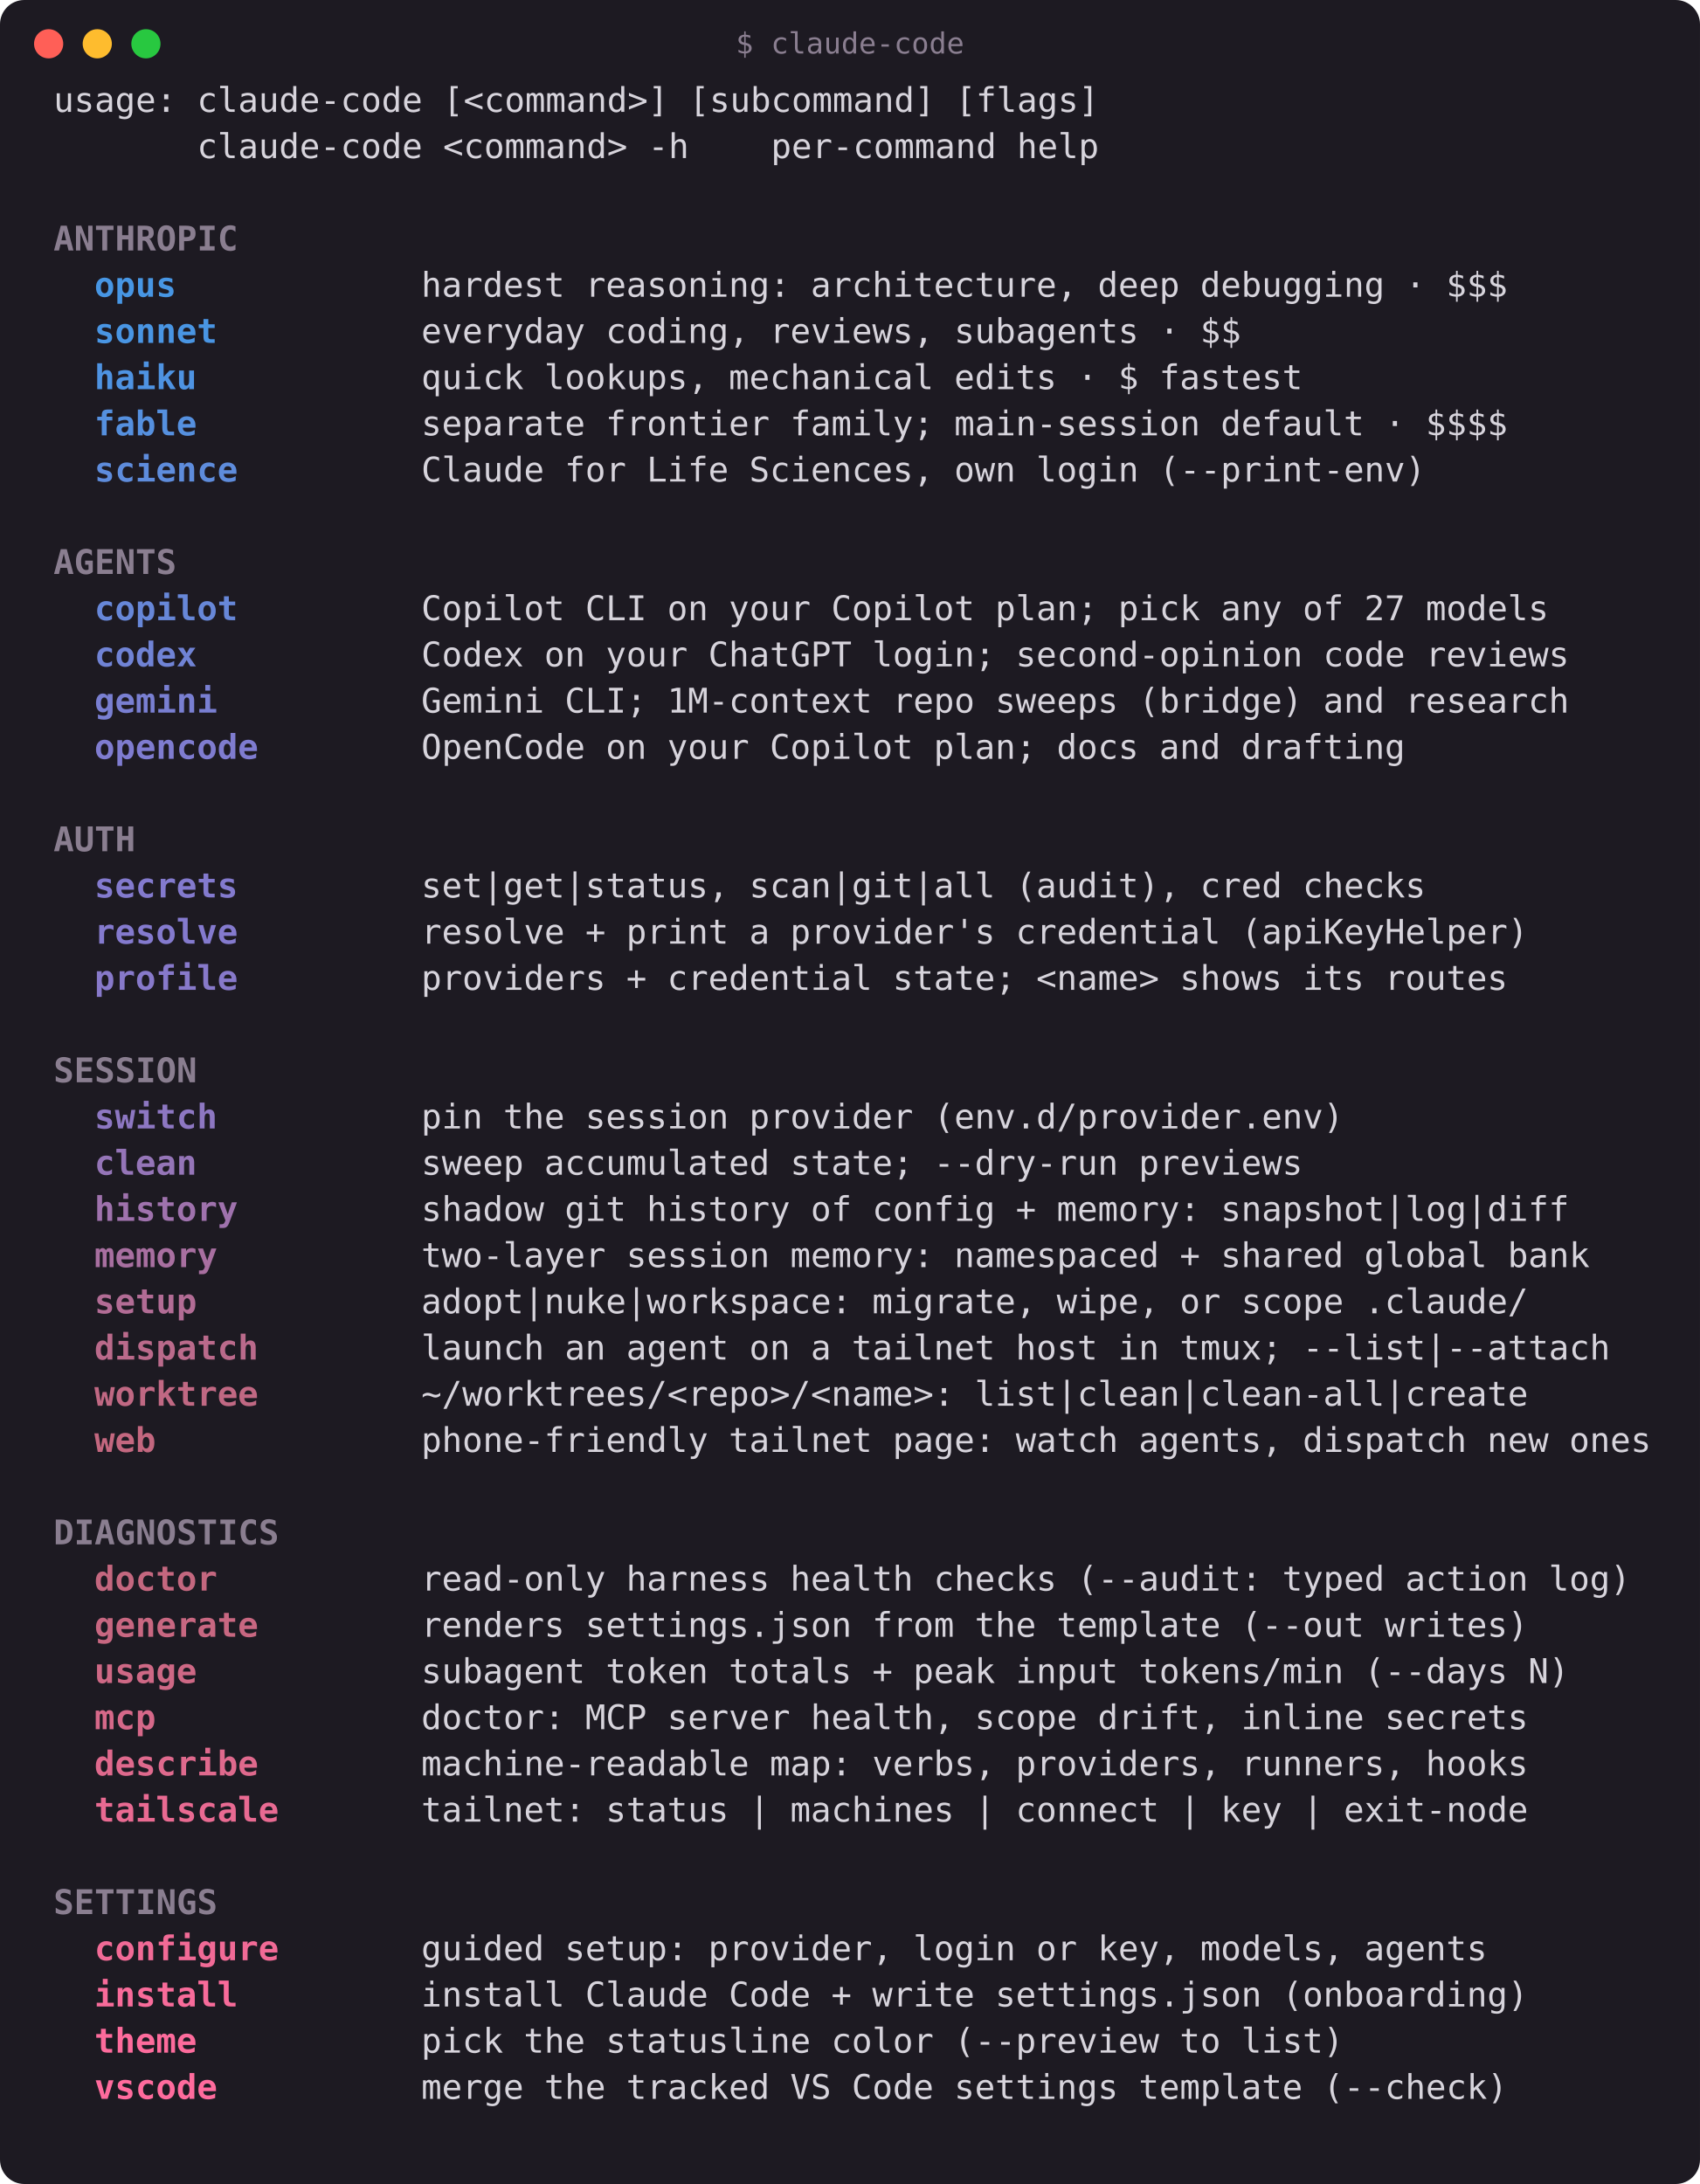
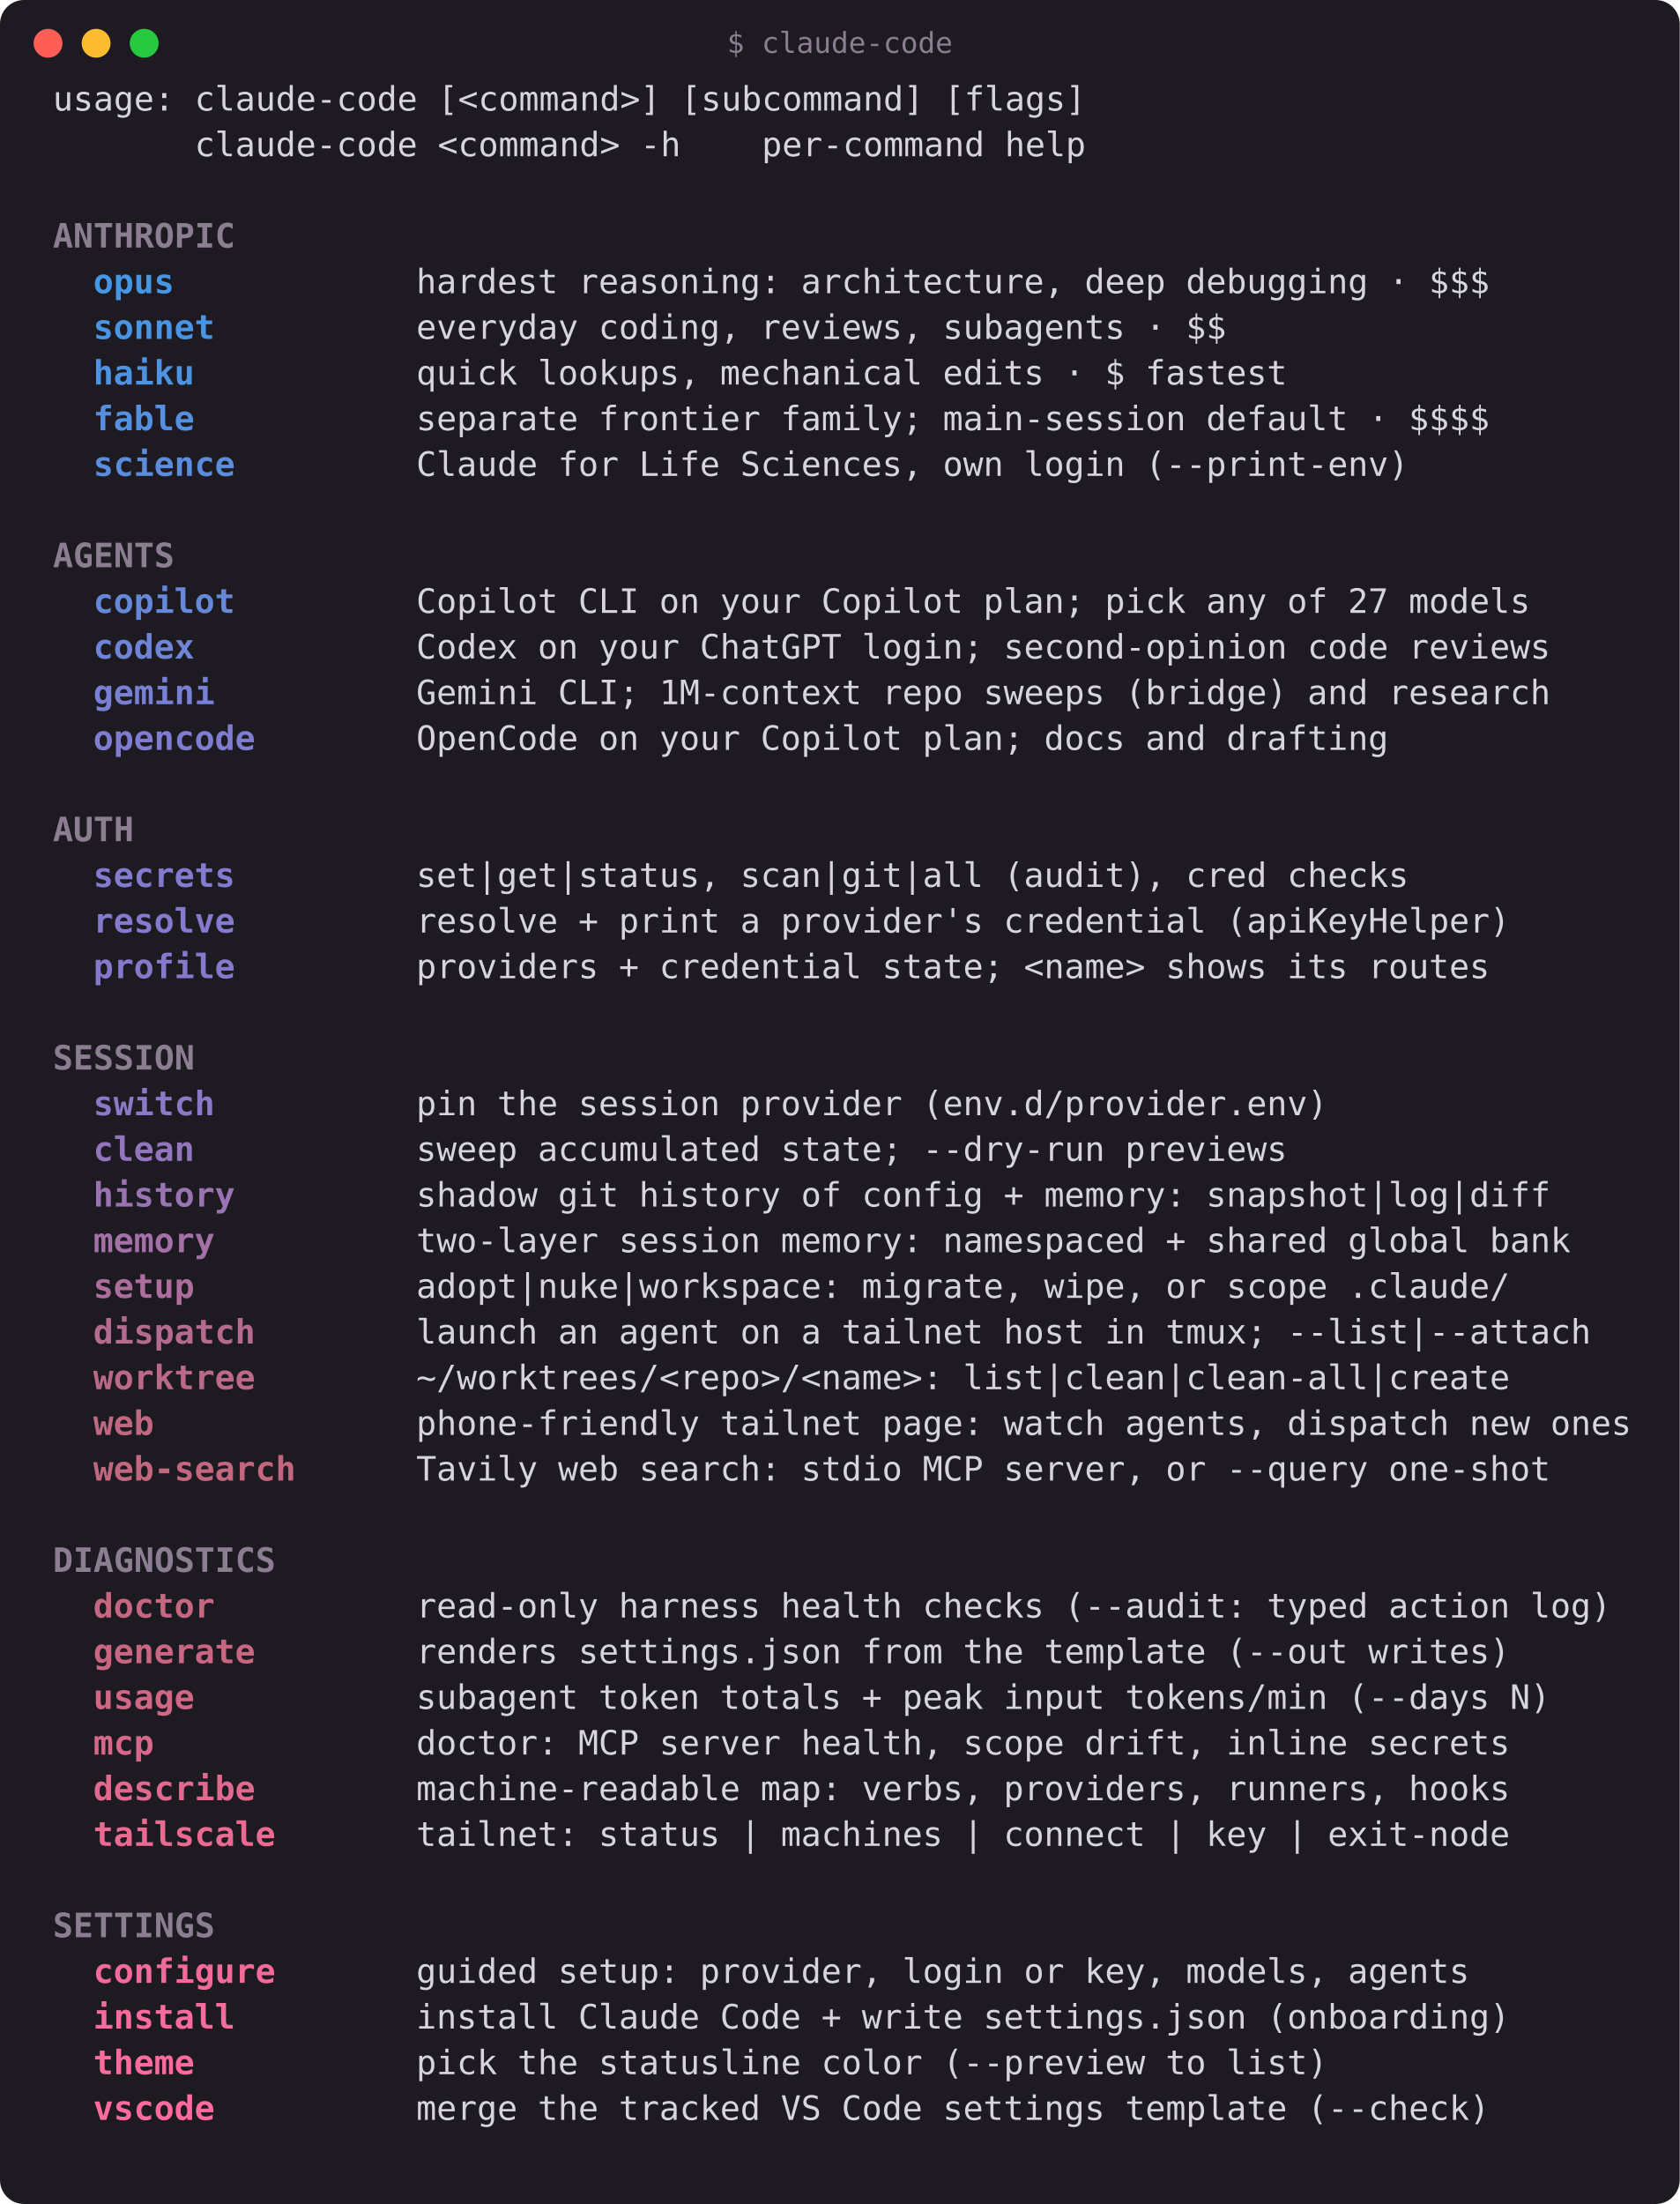
- <svg xmlns="http://www.w3.org/2000/svg" width="699" height="898" viewBox="0 0 699 898" role="img" aria-label="claude-code help menu">
-   <rect width="699" height="898" rx="10" fill="#1d1a22" />
+ <svg xmlns="http://www.w3.org/2000/svg" width="699" height="917" viewBox="0 0 699 917" role="img" aria-label="claude-code help menu">
+   <rect width="699" height="917" rx="10" fill="#1d1a22" />
  <circle cx="20" cy="18" r="6" fill="#ff5f57" />
  <circle cx="40" cy="18" r="6" fill="#febc2e" />
  <circle cx="60" cy="18" r="6" fill="#28c840" />
  <text x="349.5" y="22" fill="#8a7e90" font-family="ui-monospace,SFMono-Regular,Menlo,Consolas,monospace" font-size="12" text-anchor="middle">$ claude-code</text>
  <g font-family="ui-monospace,SFMono-Regular,Menlo,Consolas,monospace" font-size="14" xml:space="preserve">
    <text x="22.0" y="46" fill="#d7d4dc">usage: claude-code [&lt;command&gt;] [subcommand] [flags]</text>
    <text x="22.0" y="65" fill="#d7d4dc">       claude-code &lt;command&gt; -h    per-command help</text>
    <text x="22.0" y="103" fill="#8a7e90" font-weight="bold">ANTHROPIC</text>
    <text x="22.0" y="122" fill="#d7d4dc">  </text>
    <text x="38.8" y="122" fill="#4796e4" font-weight="bold">opus            </text>
    <text x="173.2" y="122" fill="#d7d4dc">hardest reasoning: architecture, deep debugging · $$$</text>
    <text x="22.0" y="141" fill="#d7d4dc">  </text>
    <text x="38.8" y="141" fill="#4995e3" font-weight="bold">sonnet          </text>
    <text x="173.2" y="141" fill="#d7d4dc">everyday coding, reviews, subagents · $$</text>
    <text x="22.0" y="160" fill="#d7d4dc">  </text>
-     <text x="38.8" y="160" fill="#4e93e2" font-weight="bold">haiku           </text>
+     <text x="38.8" y="160" fill="#4d93e2" font-weight="bold">haiku           </text>
    <text x="173.2" y="160" fill="#d7d4dc">quick lookups, mechanical edits · $ fastest</text>
    <text x="22.0" y="179" fill="#d7d4dc">  </text>
-     <text x="38.8" y="179" fill="#5590df" font-weight="bold">fable           </text>
+     <text x="38.8" y="179" fill="#5490df" font-weight="bold">fable           </text>
    <text x="173.2" y="179" fill="#d7d4dc">separate frontier family; main-session default · $$$$</text>
    <text x="22.0" y="198" fill="#d7d4dc">  </text>
-     <text x="38.8" y="198" fill="#5e8cdc" font-weight="bold">science         </text>
+     <text x="38.8" y="198" fill="#5c8cdc" font-weight="bold">science         </text>
    <text x="173.2" y="198" fill="#d7d4dc">Claude for Life Sciences, own login (--print-env)</text>
    <text x="22.0" y="236" fill="#8a7e90" font-weight="bold">AGENTS</text>
    <text x="22.0" y="255" fill="#d7d4dc">  </text>
-     <text x="38.8" y="255" fill="#6787d8" font-weight="bold">copilot         </text>
+     <text x="38.8" y="255" fill="#6588d9" font-weight="bold">copilot         </text>
    <text x="173.2" y="255" fill="#d7d4dc">Copilot CLI on your Copilot plan; pick any of 27 models</text>
    <text x="22.0" y="274" fill="#d7d4dc">  </text>
-     <text x="38.8" y="274" fill="#7083d5" font-weight="bold">codex           </text>
+     <text x="38.8" y="274" fill="#6f84d6" font-weight="bold">codex           </text>
    <text x="173.2" y="274" fill="#d7d4dc">Codex on your ChatGPT login; second-opinion code reviews</text>
    <text x="22.0" y="293" fill="#d7d4dc">  </text>
-     <text x="38.8" y="293" fill="#797fd2" font-weight="bold">gemini          </text>
+     <text x="38.8" y="293" fill="#7780d3" font-weight="bold">gemini          </text>
    <text x="173.2" y="293" fill="#d7d4dc">Gemini CLI; 1M-context repo sweeps (bridge) and research</text>
    <text x="22.0" y="312" fill="#d7d4dc">  </text>
-     <text x="38.8" y="312" fill="#7f7cd0" font-weight="bold">opencode        </text>
+     <text x="38.8" y="312" fill="#7e7dd0" font-weight="bold">opencode        </text>
    <text x="173.2" y="312" fill="#d7d4dc">OpenCode on your Copilot plan; docs and drafting</text>
    <text x="22.0" y="350" fill="#8a7e90" font-weight="bold">AUTH</text>
    <text x="22.0" y="369" fill="#d7d4dc">  </text>
-     <text x="38.8" y="369" fill="#837ace" font-weight="bold">secrets         </text>
+     <text x="38.8" y="369" fill="#827bcf" font-weight="bold">secrets         </text>
    <text x="173.2" y="369" fill="#d7d4dc">set|get|status, scan|git|all (audit), cred checks</text>
    <text x="22.0" y="388" fill="#d7d4dc">  </text>
    <text x="38.8" y="388" fill="#847ace" font-weight="bold">resolve         </text>
    <text x="173.2" y="388" fill="#d7d4dc">resolve + print a provider's credential (apiKeyHelper)</text>
    <text x="22.0" y="407" fill="#d7d4dc">  </text>
-     <text x="38.8" y="407" fill="#8779ca" font-weight="bold">profile         </text>
+     <text x="38.8" y="407" fill="#8679cc" font-weight="bold">profile         </text>
    <text x="173.2" y="407" fill="#d7d4dc">providers + credential state; &lt;name&gt; shows its routes</text>
    <text x="22.0" y="445" fill="#8a7e90" font-weight="bold">SESSION</text>
    <text x="22.0" y="464" fill="#d7d4dc">  </text>
-     <text x="38.8" y="464" fill="#8d77c2" font-weight="bold">switch          </text>
+     <text x="38.8" y="464" fill="#8b78c6" font-weight="bold">switch          </text>
    <text x="173.2" y="464" fill="#d7d4dc">pin the session provider (env.d/provider.env)</text>
    <text x="22.0" y="483" fill="#d7d4dc">  </text>
-     <text x="38.8" y="483" fill="#9575b8" font-weight="bold">clean           </text>
+     <text x="38.8" y="483" fill="#9276bd" font-weight="bold">clean           </text>
    <text x="173.2" y="483" fill="#d7d4dc">sweep accumulated state; --dry-run previews</text>
    <text x="22.0" y="502" fill="#d7d4dc">  </text>
-     <text x="38.8" y="502" fill="#9f72ad" font-weight="bold">history         </text>
+     <text x="38.8" y="502" fill="#9a73b2" font-weight="bold">history         </text>
    <text x="173.2" y="502" fill="#d7d4dc">shadow git history of config + memory: snapshot|log|diff</text>
    <text x="22.0" y="521" fill="#d7d4dc">  </text>
-     <text x="38.8" y="521" fill="#a86fa0" font-weight="bold">memory          </text>
+     <text x="38.8" y="521" fill="#a471a7" font-weight="bold">memory          </text>
    <text x="173.2" y="521" fill="#d7d4dc">two-layer session memory: namespaced + shared global bank</text>
    <text x="22.0" y="540" fill="#d7d4dc">  </text>
-     <text x="38.8" y="540" fill="#b26c95" font-weight="bold">setup           </text>
+     <text x="38.8" y="540" fill="#ad6e9b" font-weight="bold">setup           </text>
    <text x="173.2" y="540" fill="#d7d4dc">adopt|nuke|workspace: migrate, wipe, or scope .claude/</text>
    <text x="22.0" y="559" fill="#d7d4dc">  </text>
-     <text x="38.8" y="559" fill="#ba6a8b" font-weight="bold">dispatch        </text>
+     <text x="38.8" y="559" fill="#b56b90" font-weight="bold">dispatch        </text>
    <text x="173.2" y="559" fill="#d7d4dc">launch an agent on a tailnet host in tmux; --list|--attach</text>
    <text x="22.0" y="578" fill="#d7d4dc">  </text>
-     <text x="38.8" y="578" fill="#c06883" font-weight="bold">worktree        </text>
+     <text x="38.8" y="578" fill="#bc6987" font-weight="bold">worktree        </text>
    <text x="173.2" y="578" fill="#d7d4dc">~/worktrees/&lt;repo&gt;/&lt;name&gt;: list|clean|clean-all|create</text>
    <text x="22.0" y="597" fill="#d7d4dc">  </text>
-     <text x="38.8" y="597" fill="#c3677f" font-weight="bold">web             </text>
+     <text x="38.8" y="597" fill="#c16881" font-weight="bold">web             </text>
    <text x="173.2" y="597" fill="#d7d4dc">phone-friendly tailnet page: watch agents, dispatch new ones</text>
-     <text x="22.0" y="635" fill="#8a7e90" font-weight="bold">DIAGNOSTICS</text>
-     <text x="22.0" y="654" fill="#d7d4dc">  </text>
-     <text x="38.8" y="654" fill="#c4677f" font-weight="bold">doctor          </text>
-     <text x="173.2" y="654" fill="#d7d4dc">read-only harness health checks (--audit: typed action log)</text>
+     <text x="22.0" y="616" fill="#d7d4dc">  </text>
+     <text x="38.8" y="616" fill="#c3677f" font-weight="bold">web-search      </text>
+     <text x="173.2" y="616" fill="#d7d4dc">Tavily web search: stdio MCP server, or --query one-shot</text>
+     <text x="22.0" y="654" fill="#8a7e90" font-weight="bold">DIAGNOSTICS</text>
    <text x="22.0" y="673" fill="#d7d4dc">  </text>
-     <text x="38.8" y="673" fill="#c86781" font-weight="bold">generate        </text>
-     <text x="173.2" y="673" fill="#d7d4dc">renders settings.json from the template (--out writes)</text>
+     <text x="38.8" y="673" fill="#c56780" font-weight="bold">doctor          </text>
+     <text x="173.2" y="673" fill="#d7d4dc">read-only harness health checks (--audit: typed action log)</text>
    <text x="22.0" y="692" fill="#d7d4dc">  </text>
-     <text x="38.8" y="692" fill="#ce6885" font-weight="bold">usage           </text>
-     <text x="173.2" y="692" fill="#d7d4dc">subagent token totals + peak input tokens/min (--days N)</text>
+     <text x="38.8" y="692" fill="#c96782" font-weight="bold">generate        </text>
+     <text x="173.2" y="692" fill="#d7d4dc">renders settings.json from the template (--out writes)</text>
    <text x="22.0" y="711" fill="#d7d4dc">  </text>
-     <text x="38.8" y="711" fill="#d66889" font-weight="bold">mcp             </text>
-     <text x="173.2" y="711" fill="#d7d4dc">doctor: MCP server health, scope drift, inline secrets</text>
+     <text x="38.8" y="711" fill="#d06885" font-weight="bold">usage           </text>
+     <text x="173.2" y="711" fill="#d7d4dc">subagent token totals + peak input tokens/min (--days N)</text>
    <text x="22.0" y="730" fill="#d7d4dc">  </text>
-     <text x="38.8" y="730" fill="#df698d" font-weight="bold">describe        </text>
-     <text x="173.2" y="730" fill="#d7d4dc">machine-readable map: verbs, providers, runners, hooks</text>
+     <text x="38.8" y="730" fill="#d8688a" font-weight="bold">mcp             </text>
+     <text x="173.2" y="730" fill="#d7d4dc">doctor: MCP server health, scope drift, inline secrets</text>
    <text x="22.0" y="749" fill="#d7d4dc">  </text>
-     <text x="38.8" y="749" fill="#e96a92" font-weight="bold">tailscale       </text>
-     <text x="173.2" y="749" fill="#d7d4dc">tailnet: status | machines | connect | key | exit-node</text>
-     <text x="22.0" y="787" fill="#8a7e90" font-weight="bold">SETTINGS</text>
-     <text x="22.0" y="806" fill="#d7d4dc">  </text>
-     <text x="38.8" y="806" fill="#f16a96" font-weight="bold">configure       </text>
-     <text x="173.2" y="806" fill="#d7d4dc">guided setup: provider, login or key, models, agents</text>
+     <text x="38.8" y="749" fill="#e1698e" font-weight="bold">describe        </text>
+     <text x="173.2" y="749" fill="#d7d4dc">machine-readable map: verbs, providers, runners, hooks</text>
+     <text x="22.0" y="768" fill="#d7d4dc">  </text>
+     <text x="38.8" y="768" fill="#ea6a92" font-weight="bold">tailscale       </text>
+     <text x="173.2" y="768" fill="#d7d4dc">tailnet: status | machines | connect | key | exit-node</text>
+     <text x="22.0" y="806" fill="#8a7e90" font-weight="bold">SETTINGS</text>
    <text x="22.0" y="825" fill="#d7d4dc">  </text>
-     <text x="38.8" y="825" fill="#f86b9a" font-weight="bold">install         </text>
-     <text x="173.2" y="825" fill="#d7d4dc">install Claude Code + write settings.json (onboarding)</text>
+     <text x="38.8" y="825" fill="#f26a97" font-weight="bold">configure       </text>
+     <text x="173.2" y="825" fill="#d7d4dc">guided setup: provider, login or key, models, agents</text>
    <text x="22.0" y="844" fill="#d7d4dc">  </text>
-     <text x="38.8" y="844" fill="#fd6b9c" font-weight="bold">theme           </text>
-     <text x="173.2" y="844" fill="#d7d4dc">pick the statusline color (--preview to list)</text>
+     <text x="38.8" y="844" fill="#f96b9a" font-weight="bold">install         </text>
+     <text x="173.2" y="844" fill="#d7d4dc">install Claude Code + write settings.json (onboarding)</text>
    <text x="22.0" y="863" fill="#d7d4dc">  </text>
-     <text x="38.8" y="863" fill="#ff6b9d" font-weight="bold">vscode          </text>
-     <text x="173.2" y="863" fill="#d7d4dc">merge the tracked VS Code settings template (--check)</text>
+     <text x="38.8" y="863" fill="#fd6b9c" font-weight="bold">theme           </text>
+     <text x="173.2" y="863" fill="#d7d4dc">pick the statusline color (--preview to list)</text>
+     <text x="22.0" y="882" fill="#d7d4dc">  </text>
+     <text x="38.8" y="882" fill="#ff6b9d" font-weight="bold">vscode          </text>
+     <text x="173.2" y="882" fill="#d7d4dc">merge the tracked VS Code settings template (--check)</text>
  </g>
</svg>
